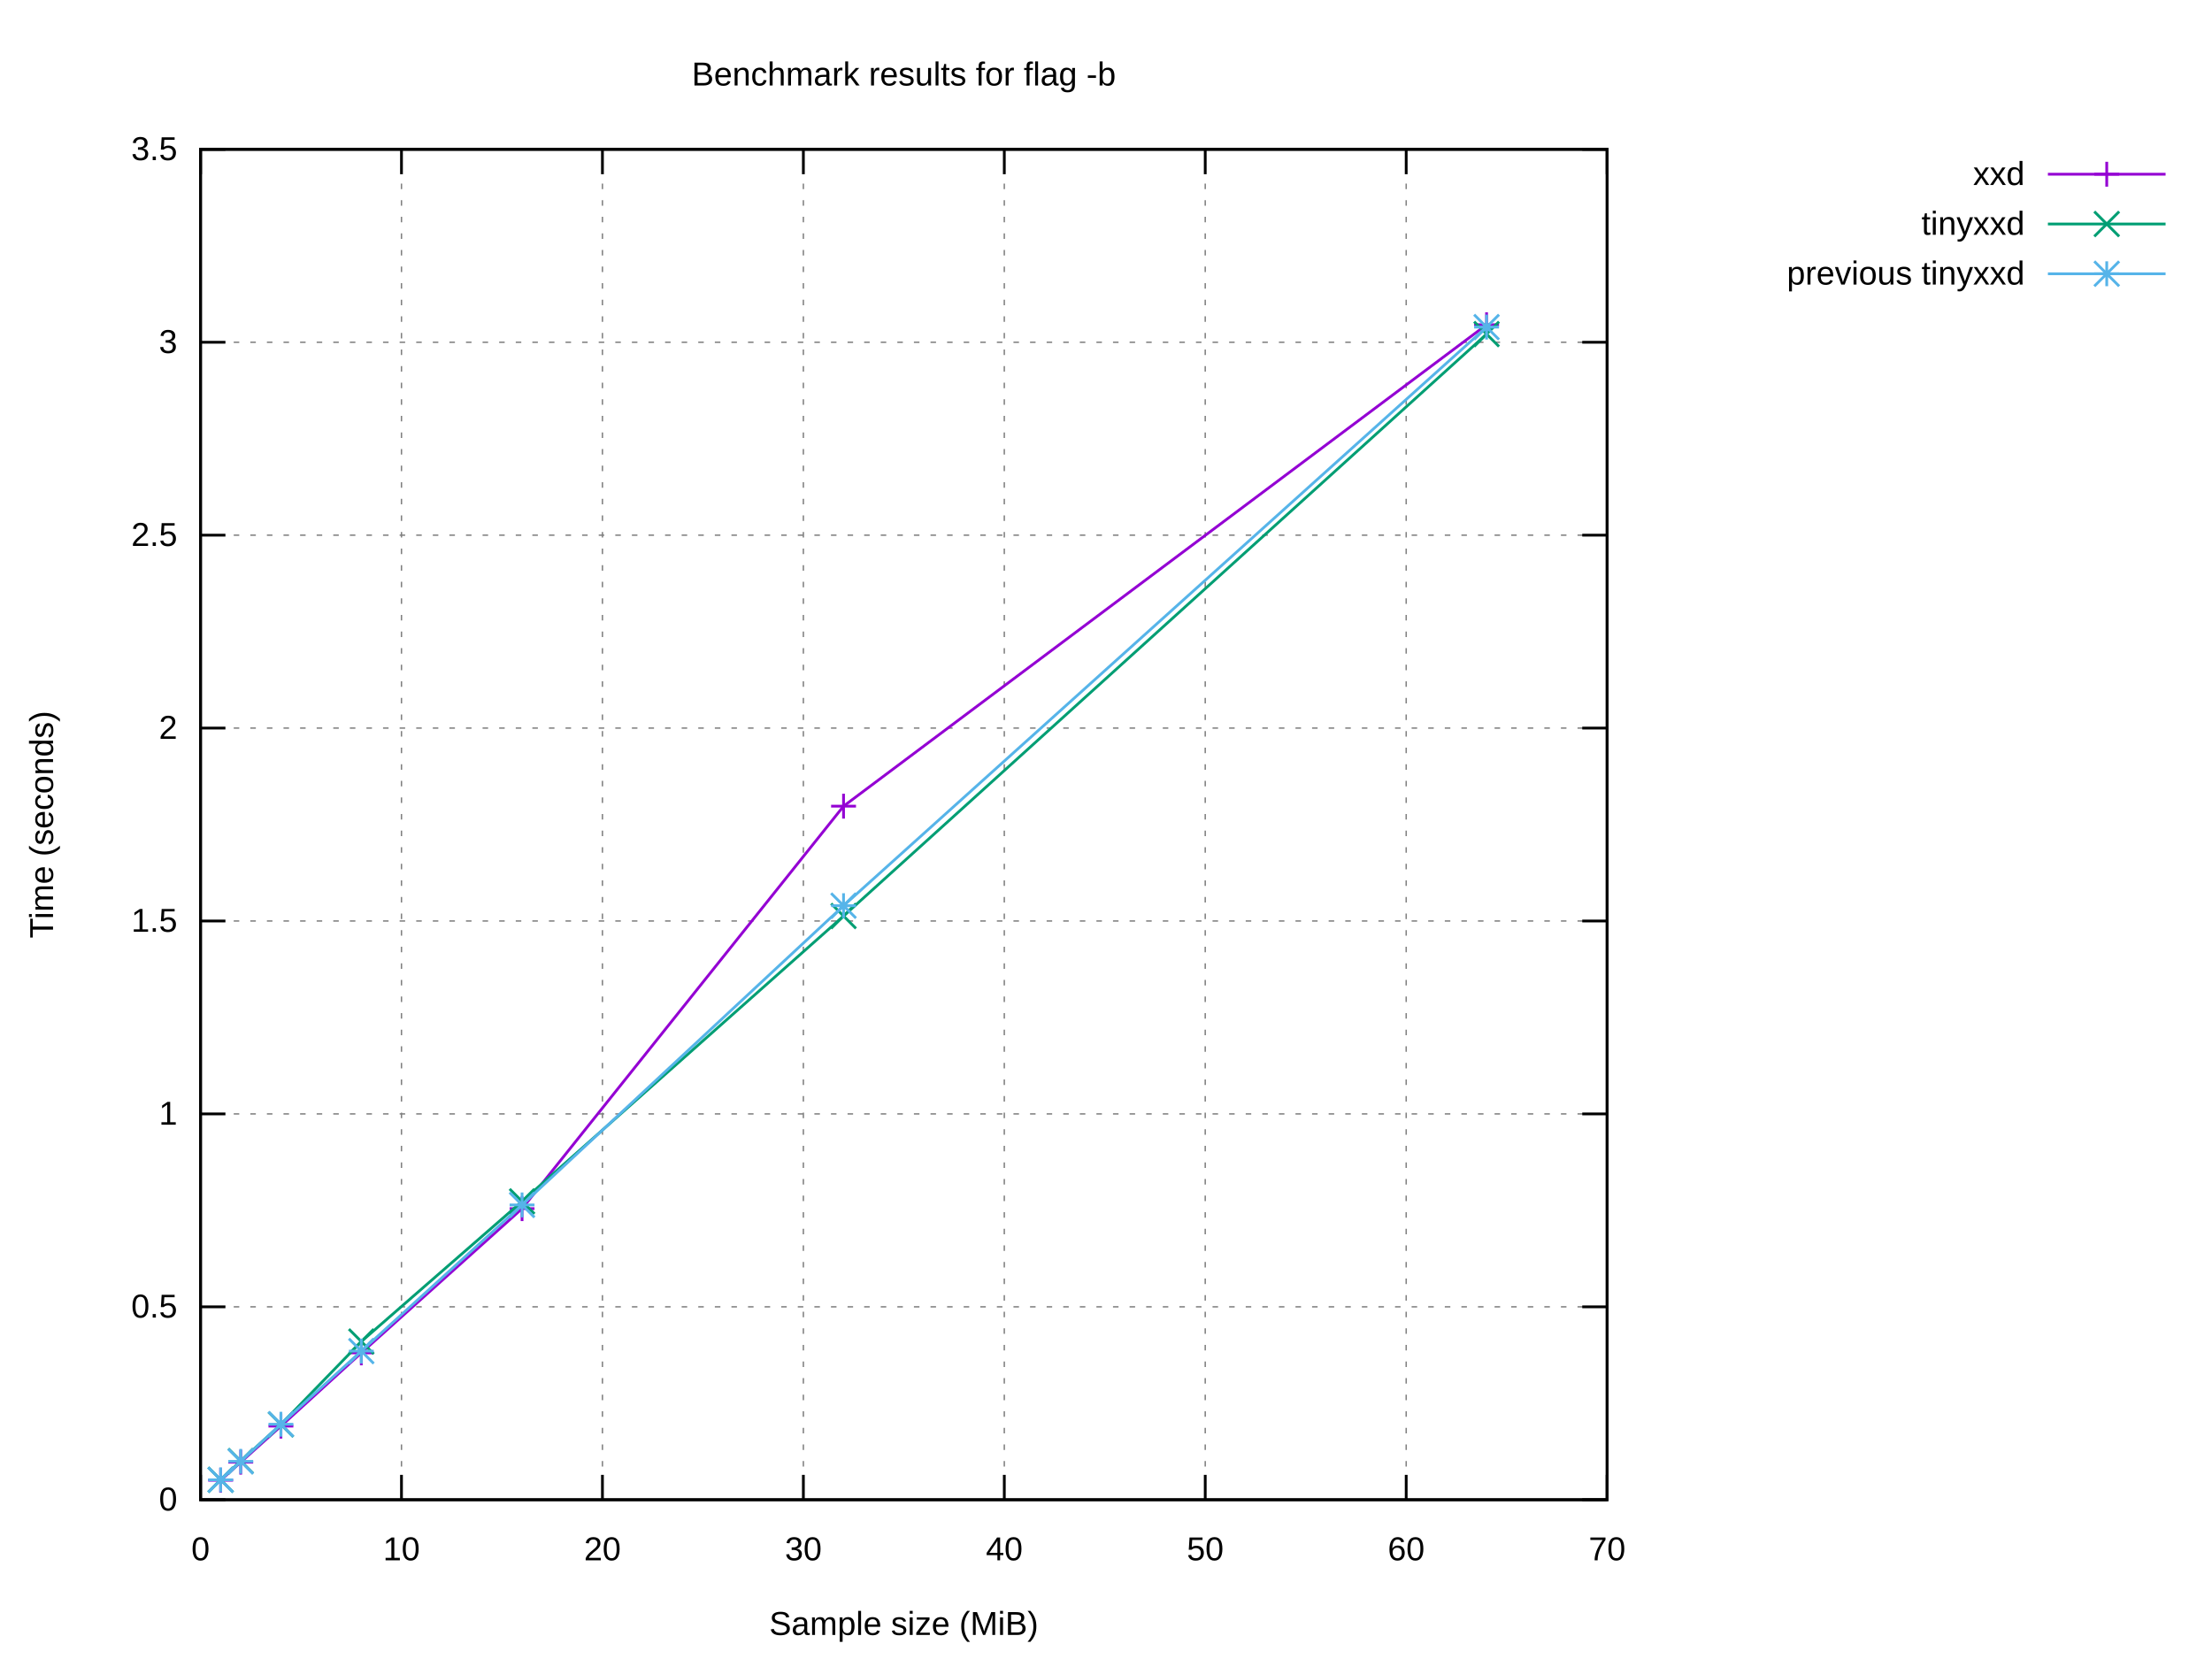
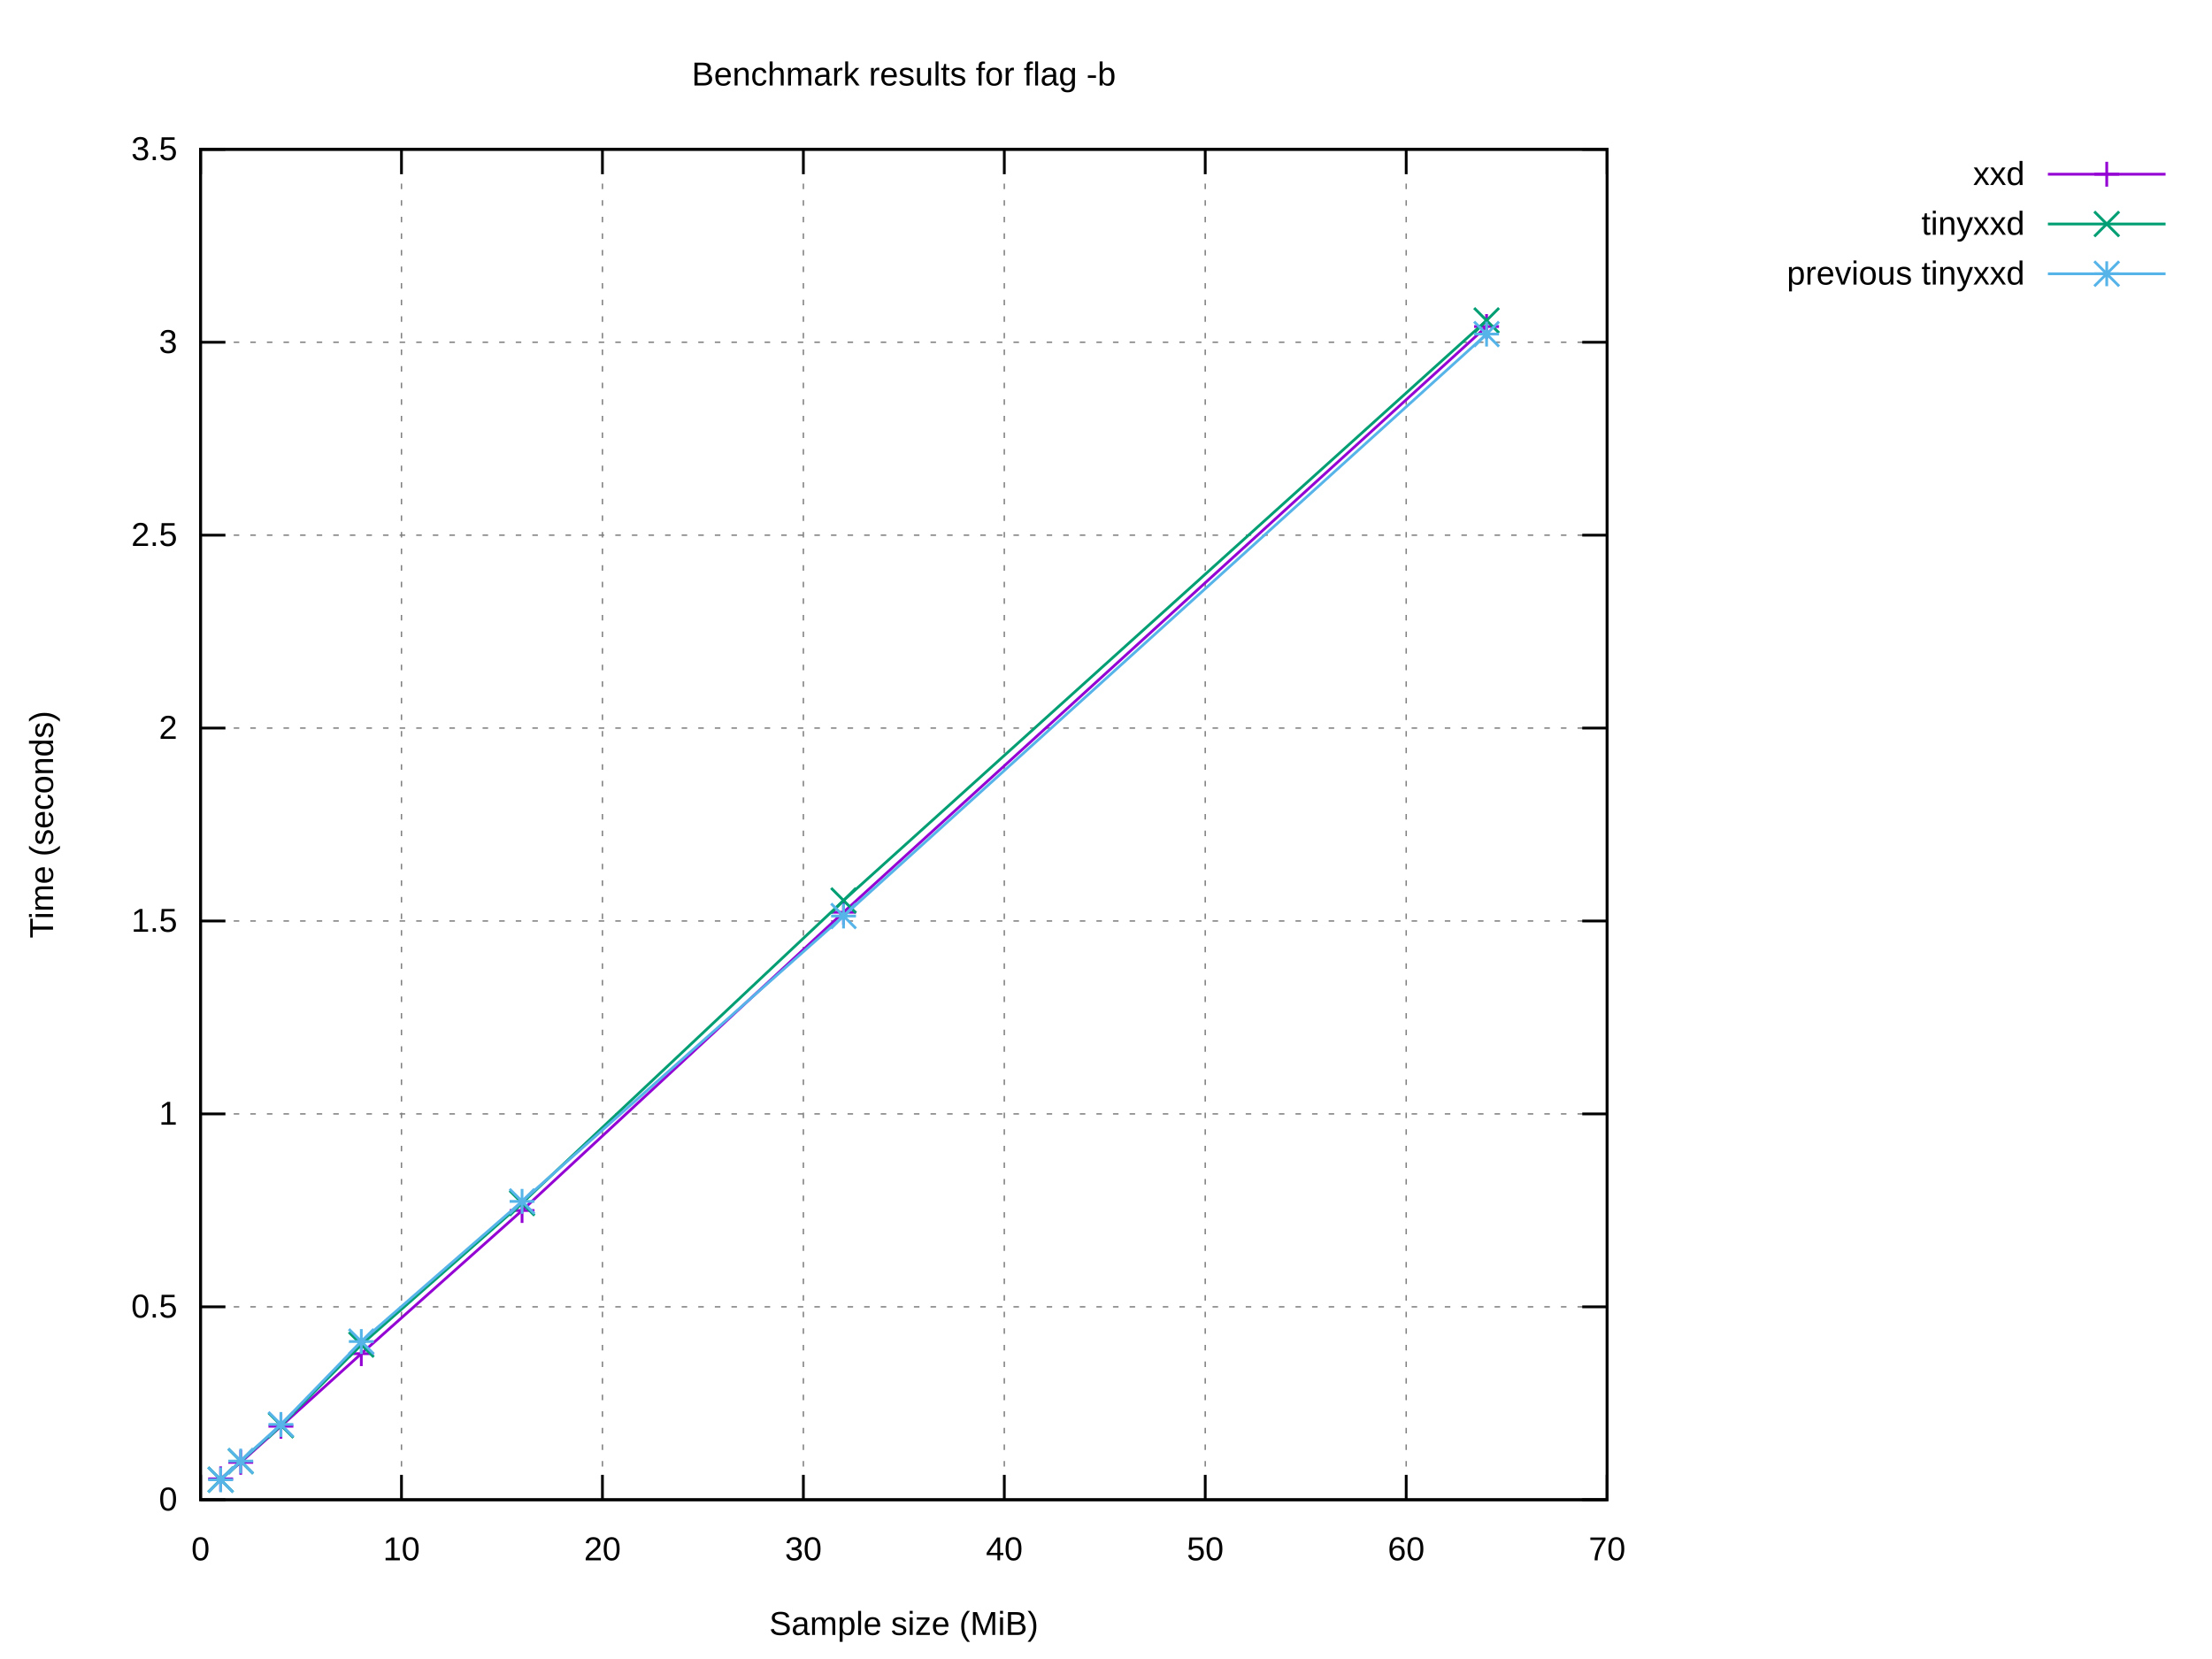
<svg xmlns="http://www.w3.org/2000/svg" xmlns:xlink="http://www.w3.org/1999/xlink" width="800" height="600" viewBox="0 0 800 600">
  <g id="gnuplot_canvas">
    <rect x="0" y="0" width="800" height="600" fill="#ffffff" />
    <defs>
      <circle id="gpDot" r="0.5" stroke-width="0.5" stroke="currentColor" />
      <path id="gpPt0" stroke-width="0.222" stroke="currentColor" d="M-1,0 h2 M0,-1 v2" />
      <path id="gpPt1" stroke-width="0.222" stroke="currentColor" d="M-1,-1 L1,1 M1,-1 L-1,1" />
      <path id="gpPt2" stroke-width="0.222" stroke="currentColor" d="M-1,0 L1,0 M0,-1 L0,1 M-1,-1 L1,1 M-1,1 L1,-1" />
      <rect id="gpPt3" stroke-width="0.222" stroke="currentColor" x="-1" y="-1" width="2" height="2" />
      <rect id="gpPt4" stroke-width="0.222" stroke="currentColor" fill="currentColor" x="-1" y="-1" width="2" height="2" />
      <circle id="gpPt5" stroke-width="0.222" stroke="currentColor" cx="0" cy="0" r="1" />
      <use xlink:href="#gpPt5" id="gpPt6" fill="currentColor" stroke="none" />
      <path id="gpPt7" stroke-width="0.222" stroke="currentColor" d="M0,-1.33 L-1.33,0.67 L1.33,0.67 z" />
      <use xlink:href="#gpPt7" id="gpPt8" fill="currentColor" stroke="none" />
      <use xlink:href="#gpPt7" id="gpPt9" stroke="currentColor" transform="rotate(180)" />
      <use xlink:href="#gpPt9" id="gpPt10" fill="currentColor" stroke="none" />
      <use xlink:href="#gpPt3" id="gpPt11" stroke="currentColor" transform="rotate(45)" />
      <use xlink:href="#gpPt11" id="gpPt12" fill="currentColor" stroke="none" />
      <path id="gpPt13" stroke-width="0.222" stroke="currentColor" d="M0,1.330 L1.265,0.411 L0.782,-1.067 L-0.782,-1.076 L-1.265,0.411 z" />
      <use xlink:href="#gpPt13" id="gpPt14" fill="currentColor" stroke="none" />
      <filter id="textbox" filterUnits="objectBoundingBox" x="0" y="0" height="1" width="1">
        <feFlood flood-color="#FFFFFF" flood-opacity="1" result="bgnd" />
        <feComposite in="SourceGraphic" in2="bgnd" operator="atop" />
      </filter>
      <filter id="greybox" filterUnits="objectBoundingBox" x="0" y="0" height="1" width="1">
        <feFlood flood-color="lightgrey" flood-opacity="1" result="grey" />
        <feComposite in="SourceGraphic" in2="grey" operator="atop" />
      </filter>
    </defs>
    <g fill="none" color="#FFFFFF" stroke="currentColor" stroke-width="1.00" stroke-linecap="butt" stroke-linejoin="miter">
</g>
    <g fill="none" color="black" stroke="currentColor" stroke-width="1.00" stroke-linecap="butt" stroke-linejoin="miter">
</g>
    <g fill="none" color="black" stroke="black" stroke-width="0.50" stroke-linecap="butt" stroke-linejoin="miter">
</g>
    <g fill="none" color="gray" stroke="currentColor" stroke-width="0.50" stroke-linecap="butt" stroke-linejoin="miter">
      <path stroke="gray" stroke-dasharray="2,4" class="gridline" d="M72.53,542.40 L581.24,542.40  " />
    </g>
    <g fill="none" color="gray" stroke="gray" stroke-width="1.00" stroke-linecap="butt" stroke-linejoin="miter">
</g>
    <g fill="none" color="black" stroke="currentColor" stroke-width="1.00" stroke-linecap="butt" stroke-linejoin="miter">
      <path stroke="black" d="M72.53,542.40 L81.53,542.40 M581.24,542.40 L572.24,542.40  " />
      <g transform="translate(64.14,546.30)" stroke="none" fill="black" font-family="Arial" font-size="12.00" text-anchor="end">
        <text>
          <tspan font-family="Arial"> 0</tspan>
        </text>
      </g>
    </g>
    <g fill="none" color="black" stroke="currentColor" stroke-width="1.00" stroke-linecap="butt" stroke-linejoin="miter">
</g>
    <g fill="none" color="black" stroke="black" stroke-width="0.50" stroke-linecap="butt" stroke-linejoin="miter">
</g>
    <g fill="none" color="gray" stroke="currentColor" stroke-width="0.50" stroke-linecap="butt" stroke-linejoin="miter">
      <path stroke="gray" stroke-dasharray="2,4" class="gridline" d="M72.53,472.63 L581.24,472.63  " />
    </g>
    <g fill="none" color="gray" stroke="gray" stroke-width="1.00" stroke-linecap="butt" stroke-linejoin="miter">
</g>
    <g fill="none" color="black" stroke="currentColor" stroke-width="1.00" stroke-linecap="butt" stroke-linejoin="miter">
      <path stroke="black" d="M72.53,472.63 L81.53,472.63 M581.24,472.63 L572.24,472.63  " />
      <g transform="translate(64.14,476.53)" stroke="none" fill="black" font-family="Arial" font-size="12.00" text-anchor="end">
        <text>
          <tspan font-family="Arial"> 0.5</tspan>
        </text>
      </g>
    </g>
    <g fill="none" color="black" stroke="currentColor" stroke-width="1.00" stroke-linecap="butt" stroke-linejoin="miter">
</g>
    <g fill="none" color="black" stroke="black" stroke-width="0.50" stroke-linecap="butt" stroke-linejoin="miter">
</g>
    <g fill="none" color="gray" stroke="currentColor" stroke-width="0.50" stroke-linecap="butt" stroke-linejoin="miter">
      <path stroke="gray" stroke-dasharray="2,4" class="gridline" d="M72.53,402.86 L581.24,402.86  " />
    </g>
    <g fill="none" color="gray" stroke="gray" stroke-width="1.00" stroke-linecap="butt" stroke-linejoin="miter">
</g>
    <g fill="none" color="black" stroke="currentColor" stroke-width="1.00" stroke-linecap="butt" stroke-linejoin="miter">
      <path stroke="black" d="M72.53,402.86 L81.53,402.86 M581.24,402.86 L572.24,402.86  " />
      <g transform="translate(64.14,406.76)" stroke="none" fill="black" font-family="Arial" font-size="12.00" text-anchor="end">
        <text>
          <tspan font-family="Arial"> 1</tspan>
        </text>
      </g>
    </g>
    <g fill="none" color="black" stroke="currentColor" stroke-width="1.00" stroke-linecap="butt" stroke-linejoin="miter">
</g>
    <g fill="none" color="black" stroke="black" stroke-width="0.50" stroke-linecap="butt" stroke-linejoin="miter">
</g>
    <g fill="none" color="gray" stroke="currentColor" stroke-width="0.50" stroke-linecap="butt" stroke-linejoin="miter">
      <path stroke="gray" stroke-dasharray="2,4" class="gridline" d="M72.53,333.09 L581.24,333.09  " />
    </g>
    <g fill="none" color="gray" stroke="gray" stroke-width="1.00" stroke-linecap="butt" stroke-linejoin="miter">
</g>
    <g fill="none" color="black" stroke="currentColor" stroke-width="1.00" stroke-linecap="butt" stroke-linejoin="miter">
      <path stroke="black" d="M72.53,333.09 L81.53,333.09 M581.24,333.09 L572.24,333.09  " />
      <g transform="translate(64.14,336.99)" stroke="none" fill="black" font-family="Arial" font-size="12.00" text-anchor="end">
        <text>
          <tspan font-family="Arial"> 1.5</tspan>
        </text>
      </g>
    </g>
    <g fill="none" color="black" stroke="currentColor" stroke-width="1.00" stroke-linecap="butt" stroke-linejoin="miter">
</g>
    <g fill="none" color="black" stroke="black" stroke-width="0.50" stroke-linecap="butt" stroke-linejoin="miter">
</g>
    <g fill="none" color="gray" stroke="currentColor" stroke-width="0.50" stroke-linecap="butt" stroke-linejoin="miter">
      <path stroke="gray" stroke-dasharray="2,4" class="gridline" d="M72.53,263.32 L581.24,263.32  " />
    </g>
    <g fill="none" color="gray" stroke="gray" stroke-width="1.00" stroke-linecap="butt" stroke-linejoin="miter">
</g>
    <g fill="none" color="black" stroke="currentColor" stroke-width="1.00" stroke-linecap="butt" stroke-linejoin="miter">
      <path stroke="black" d="M72.53,263.32 L81.53,263.32 M581.24,263.32 L572.24,263.32  " />
      <g transform="translate(64.14,267.22)" stroke="none" fill="black" font-family="Arial" font-size="12.00" text-anchor="end">
        <text>
          <tspan font-family="Arial"> 2</tspan>
        </text>
      </g>
    </g>
    <g fill="none" color="black" stroke="currentColor" stroke-width="1.00" stroke-linecap="butt" stroke-linejoin="miter">
</g>
    <g fill="none" color="black" stroke="black" stroke-width="0.50" stroke-linecap="butt" stroke-linejoin="miter">
</g>
    <g fill="none" color="gray" stroke="currentColor" stroke-width="0.50" stroke-linecap="butt" stroke-linejoin="miter">
      <path stroke="gray" stroke-dasharray="2,4" class="gridline" d="M72.53,193.55 L581.24,193.55  " />
    </g>
    <g fill="none" color="gray" stroke="gray" stroke-width="1.00" stroke-linecap="butt" stroke-linejoin="miter">
</g>
    <g fill="none" color="black" stroke="currentColor" stroke-width="1.00" stroke-linecap="butt" stroke-linejoin="miter">
      <path stroke="black" d="M72.53,193.55 L81.53,193.55 M581.24,193.55 L572.24,193.55  " />
      <g transform="translate(64.14,197.45)" stroke="none" fill="black" font-family="Arial" font-size="12.00" text-anchor="end">
        <text>
          <tspan font-family="Arial"> 2.5</tspan>
        </text>
      </g>
    </g>
    <g fill="none" color="black" stroke="currentColor" stroke-width="1.00" stroke-linecap="butt" stroke-linejoin="miter">
</g>
    <g fill="none" color="black" stroke="black" stroke-width="0.50" stroke-linecap="butt" stroke-linejoin="miter">
</g>
    <g fill="none" color="gray" stroke="currentColor" stroke-width="0.50" stroke-linecap="butt" stroke-linejoin="miter">
      <path stroke="gray" stroke-dasharray="2,4" class="gridline" d="M72.53,123.78 L581.24,123.78  " />
    </g>
    <g fill="none" color="gray" stroke="gray" stroke-width="1.00" stroke-linecap="butt" stroke-linejoin="miter">
</g>
    <g fill="none" color="black" stroke="currentColor" stroke-width="1.00" stroke-linecap="butt" stroke-linejoin="miter">
      <path stroke="black" d="M72.53,123.78 L81.53,123.78 M581.24,123.78 L572.24,123.78  " />
      <g transform="translate(64.14,127.68)" stroke="none" fill="black" font-family="Arial" font-size="12.00" text-anchor="end">
        <text>
          <tspan font-family="Arial"> 3</tspan>
        </text>
      </g>
    </g>
    <g fill="none" color="black" stroke="currentColor" stroke-width="1.00" stroke-linecap="butt" stroke-linejoin="miter">
</g>
    <g fill="none" color="black" stroke="black" stroke-width="0.50" stroke-linecap="butt" stroke-linejoin="miter">
</g>
    <g fill="none" color="gray" stroke="currentColor" stroke-width="0.50" stroke-linecap="butt" stroke-linejoin="miter">
      <path stroke="gray" stroke-dasharray="2,4" class="gridline" d="M72.53,54.01 L581.24,54.01  " />
    </g>
    <g fill="none" color="gray" stroke="gray" stroke-width="1.00" stroke-linecap="butt" stroke-linejoin="miter">
</g>
    <g fill="none" color="black" stroke="currentColor" stroke-width="1.00" stroke-linecap="butt" stroke-linejoin="miter">
      <path stroke="black" d="M72.53,54.01 L81.53,54.01 M581.24,54.01 L572.24,54.01  " />
      <g transform="translate(64.14,57.91)" stroke="none" fill="black" font-family="Arial" font-size="12.00" text-anchor="end">
        <text>
          <tspan font-family="Arial"> 3.5</tspan>
        </text>
      </g>
    </g>
    <g fill="none" color="black" stroke="currentColor" stroke-width="1.00" stroke-linecap="butt" stroke-linejoin="miter">
</g>
    <g fill="none" color="black" stroke="black" stroke-width="0.50" stroke-linecap="butt" stroke-linejoin="miter">
</g>
    <g fill="none" color="gray" stroke="currentColor" stroke-width="0.50" stroke-linecap="butt" stroke-linejoin="miter">
      <path stroke="gray" stroke-dasharray="2,4" class="gridline" d="M72.53,542.40 L72.53,54.01  " />
    </g>
    <g fill="none" color="gray" stroke="gray" stroke-width="1.00" stroke-linecap="butt" stroke-linejoin="miter">
</g>
    <g fill="none" color="black" stroke="currentColor" stroke-width="1.00" stroke-linecap="butt" stroke-linejoin="miter">
      <path stroke="black" d="M72.53,542.40 L72.53,533.40 M72.53,54.01 L72.53,63.01  " />
      <g transform="translate(72.53,564.30)" stroke="none" fill="black" font-family="Arial" font-size="12.00" text-anchor="middle">
        <text>
          <tspan font-family="Arial"> 0</tspan>
        </text>
      </g>
    </g>
    <g fill="none" color="black" stroke="currentColor" stroke-width="1.00" stroke-linecap="butt" stroke-linejoin="miter">
</g>
    <g fill="none" color="black" stroke="black" stroke-width="0.50" stroke-linecap="butt" stroke-linejoin="miter">
</g>
    <g fill="none" color="gray" stroke="currentColor" stroke-width="0.50" stroke-linecap="butt" stroke-linejoin="miter">
      <path stroke="gray" stroke-dasharray="2,4" class="gridline" d="M145.20,542.40 L145.20,54.01  " />
    </g>
    <g fill="none" color="gray" stroke="gray" stroke-width="1.00" stroke-linecap="butt" stroke-linejoin="miter">
</g>
    <g fill="none" color="black" stroke="currentColor" stroke-width="1.00" stroke-linecap="butt" stroke-linejoin="miter">
      <path stroke="black" d="M145.20,542.40 L145.20,533.40 M145.20,54.01 L145.20,63.01  " />
      <g transform="translate(145.20,564.30)" stroke="none" fill="black" font-family="Arial" font-size="12.00" text-anchor="middle">
        <text>
          <tspan font-family="Arial"> 10</tspan>
        </text>
      </g>
    </g>
    <g fill="none" color="black" stroke="currentColor" stroke-width="1.00" stroke-linecap="butt" stroke-linejoin="miter">
</g>
    <g fill="none" color="black" stroke="black" stroke-width="0.50" stroke-linecap="butt" stroke-linejoin="miter">
</g>
    <g fill="none" color="gray" stroke="currentColor" stroke-width="0.50" stroke-linecap="butt" stroke-linejoin="miter">
      <path stroke="gray" stroke-dasharray="2,4" class="gridline" d="M217.88,542.40 L217.88,54.01  " />
    </g>
    <g fill="none" color="gray" stroke="gray" stroke-width="1.00" stroke-linecap="butt" stroke-linejoin="miter">
</g>
    <g fill="none" color="black" stroke="currentColor" stroke-width="1.00" stroke-linecap="butt" stroke-linejoin="miter">
      <path stroke="black" d="M217.88,542.40 L217.88,533.40 M217.88,54.01 L217.88,63.01  " />
      <g transform="translate(217.88,564.30)" stroke="none" fill="black" font-family="Arial" font-size="12.00" text-anchor="middle">
        <text>
          <tspan font-family="Arial"> 20</tspan>
        </text>
      </g>
    </g>
    <g fill="none" color="black" stroke="currentColor" stroke-width="1.00" stroke-linecap="butt" stroke-linejoin="miter">
</g>
    <g fill="none" color="black" stroke="black" stroke-width="0.50" stroke-linecap="butt" stroke-linejoin="miter">
</g>
    <g fill="none" color="gray" stroke="currentColor" stroke-width="0.50" stroke-linecap="butt" stroke-linejoin="miter">
      <path stroke="gray" stroke-dasharray="2,4" class="gridline" d="M290.55,542.40 L290.55,54.01  " />
    </g>
    <g fill="none" color="gray" stroke="gray" stroke-width="1.00" stroke-linecap="butt" stroke-linejoin="miter">
</g>
    <g fill="none" color="black" stroke="currentColor" stroke-width="1.00" stroke-linecap="butt" stroke-linejoin="miter">
      <path stroke="black" d="M290.55,542.40 L290.55,533.40 M290.55,54.01 L290.55,63.01  " />
      <g transform="translate(290.55,564.30)" stroke="none" fill="black" font-family="Arial" font-size="12.00" text-anchor="middle">
        <text>
          <tspan font-family="Arial"> 30</tspan>
        </text>
      </g>
    </g>
    <g fill="none" color="black" stroke="currentColor" stroke-width="1.00" stroke-linecap="butt" stroke-linejoin="miter">
</g>
    <g fill="none" color="black" stroke="black" stroke-width="0.50" stroke-linecap="butt" stroke-linejoin="miter">
</g>
    <g fill="none" color="gray" stroke="currentColor" stroke-width="0.50" stroke-linecap="butt" stroke-linejoin="miter">
      <path stroke="gray" stroke-dasharray="2,4" class="gridline" d="M363.22,542.40 L363.22,54.01  " />
    </g>
    <g fill="none" color="gray" stroke="gray" stroke-width="1.00" stroke-linecap="butt" stroke-linejoin="miter">
</g>
    <g fill="none" color="black" stroke="currentColor" stroke-width="1.00" stroke-linecap="butt" stroke-linejoin="miter">
      <path stroke="black" d="M363.22,542.40 L363.22,533.40 M363.22,54.01 L363.22,63.01  " />
      <g transform="translate(363.22,564.30)" stroke="none" fill="black" font-family="Arial" font-size="12.00" text-anchor="middle">
        <text>
          <tspan font-family="Arial"> 40</tspan>
        </text>
      </g>
    </g>
    <g fill="none" color="black" stroke="currentColor" stroke-width="1.00" stroke-linecap="butt" stroke-linejoin="miter">
</g>
    <g fill="none" color="black" stroke="black" stroke-width="0.50" stroke-linecap="butt" stroke-linejoin="miter">
</g>
    <g fill="none" color="gray" stroke="currentColor" stroke-width="0.50" stroke-linecap="butt" stroke-linejoin="miter">
      <path stroke="gray" stroke-dasharray="2,4" class="gridline" d="M435.89,542.40 L435.89,54.01  " />
    </g>
    <g fill="none" color="gray" stroke="gray" stroke-width="1.00" stroke-linecap="butt" stroke-linejoin="miter">
</g>
    <g fill="none" color="black" stroke="currentColor" stroke-width="1.00" stroke-linecap="butt" stroke-linejoin="miter">
      <path stroke="black" d="M435.89,542.40 L435.89,533.40 M435.89,54.01 L435.89,63.01  " />
      <g transform="translate(435.89,564.30)" stroke="none" fill="black" font-family="Arial" font-size="12.00" text-anchor="middle">
        <text>
          <tspan font-family="Arial"> 50</tspan>
        </text>
      </g>
    </g>
    <g fill="none" color="black" stroke="currentColor" stroke-width="1.00" stroke-linecap="butt" stroke-linejoin="miter">
</g>
    <g fill="none" color="black" stroke="black" stroke-width="0.50" stroke-linecap="butt" stroke-linejoin="miter">
</g>
    <g fill="none" color="gray" stroke="currentColor" stroke-width="0.50" stroke-linecap="butt" stroke-linejoin="miter">
      <path stroke="gray" stroke-dasharray="2,4" class="gridline" d="M508.57,542.40 L508.57,54.01  " />
    </g>
    <g fill="none" color="gray" stroke="gray" stroke-width="1.00" stroke-linecap="butt" stroke-linejoin="miter">
</g>
    <g fill="none" color="black" stroke="currentColor" stroke-width="1.00" stroke-linecap="butt" stroke-linejoin="miter">
      <path stroke="black" d="M508.57,542.40 L508.57,533.40 M508.57,54.01 L508.57,63.01  " />
      <g transform="translate(508.57,564.30)" stroke="none" fill="black" font-family="Arial" font-size="12.00" text-anchor="middle">
        <text>
          <tspan font-family="Arial"> 60</tspan>
        </text>
      </g>
    </g>
    <g fill="none" color="black" stroke="currentColor" stroke-width="1.00" stroke-linecap="butt" stroke-linejoin="miter">
</g>
    <g fill="none" color="black" stroke="black" stroke-width="0.50" stroke-linecap="butt" stroke-linejoin="miter">
</g>
    <g fill="none" color="gray" stroke="currentColor" stroke-width="0.50" stroke-linecap="butt" stroke-linejoin="miter">
      <path stroke="gray" stroke-dasharray="2,4" class="gridline" d="M581.24,542.40 L581.24,54.01  " />
    </g>
    <g fill="none" color="gray" stroke="gray" stroke-width="1.00" stroke-linecap="butt" stroke-linejoin="miter">
</g>
    <g fill="none" color="black" stroke="currentColor" stroke-width="1.00" stroke-linecap="butt" stroke-linejoin="miter">
      <path stroke="black" d="M581.24,542.40 L581.24,533.40 M581.24,54.01 L581.24,63.01  " />
      <g transform="translate(581.24,564.30)" stroke="none" fill="black" font-family="Arial" font-size="12.00" text-anchor="middle">
        <text>
          <tspan font-family="Arial"> 70</tspan>
        </text>
      </g>
    </g>
    <g fill="none" color="black" stroke="currentColor" stroke-width="1.00" stroke-linecap="butt" stroke-linejoin="miter">
</g>
    <g fill="none" color="black" stroke="currentColor" stroke-width="1.00" stroke-linecap="butt" stroke-linejoin="miter">
      <path stroke="black" d="M72.53,54.01 L72.53,542.40 L581.24,542.40 L581.24,54.01 L72.53,54.01 Z  " />
    </g>
    <g fill="none" color="black" stroke="currentColor" stroke-width="1.00" stroke-linecap="butt" stroke-linejoin="miter">
</g>
    <g id="gnuplot_plot_1">
      <g fill="none" color="black" stroke="currentColor" stroke-width="1.00" stroke-linecap="butt" stroke-linejoin="miter">
        <g transform="translate(732.26,66.91)" stroke="none" fill="black" font-family="Arial" font-size="12.00" text-anchor="end">
          <text>
            <tspan font-family="Arial">xxd</tspan>
          </text>
        </g>
      </g>
      <g fill="none" color="black" stroke="currentColor" stroke-width="1.00" stroke-linecap="butt" stroke-linejoin="miter">
-         <path stroke="rgb(148,   0, 211)" d="M740.65,63.01 L783.21,63.01 M537.64,117.44 L305.08,291.56 L188.81,437.12 L130.67,489.29 L101.60,515.77 L87.06,528.82   L79.80,535.35  " />
-         <use xlink:href="#gpPt0" transform="translate(537.64,117.44) scale(4.50)" color="rgb(148,   0, 211)" />
-         <use xlink:href="#gpPt0" transform="translate(305.08,291.56) scale(4.50)" color="rgb(148,   0, 211)" />
-         <use xlink:href="#gpPt0" transform="translate(188.81,437.12) scale(4.50)" color="rgb(148,   0, 211)" />
-         <use xlink:href="#gpPt0" transform="translate(130.67,489.29) scale(4.50)" color="rgb(148,   0, 211)" />
-         <use xlink:href="#gpPt0" transform="translate(101.60,515.77) scale(4.50)" color="rgb(148,   0, 211)" />
-         <use xlink:href="#gpPt0" transform="translate(87.06,528.82) scale(4.50)" color="rgb(148,   0, 211)" />
-         <use xlink:href="#gpPt0" transform="translate(79.80,535.35) scale(4.50)" color="rgb(148,   0, 211)" />
+         <path stroke="rgb(148,   0, 211)" d="M740.65,63.01 L783.21,63.01 M537.64,118.09 L305.08,329.93 L188.81,437.79 L130.67,489.57 L101.60,515.82 L87.06,528.88   L79.80,534.84  " />
+         <use xlink:href="#gpPt0" transform="translate(537.64,118.09) scale(4.50)" color="rgb(148,   0, 211)" />
+         <use xlink:href="#gpPt0" transform="translate(305.08,329.93) scale(4.50)" color="rgb(148,   0, 211)" />
+         <use xlink:href="#gpPt0" transform="translate(188.81,437.79) scale(4.50)" color="rgb(148,   0, 211)" />
+         <use xlink:href="#gpPt0" transform="translate(130.67,489.57) scale(4.50)" color="rgb(148,   0, 211)" />
+         <use xlink:href="#gpPt0" transform="translate(101.60,515.82) scale(4.50)" color="rgb(148,   0, 211)" />
+         <use xlink:href="#gpPt0" transform="translate(87.06,528.88) scale(4.50)" color="rgb(148,   0, 211)" />
+         <use xlink:href="#gpPt0" transform="translate(79.80,534.84) scale(4.50)" color="rgb(148,   0, 211)" />
        <use xlink:href="#gpPt0" transform="translate(761.93,63.01) scale(4.50)" color="rgb(148,   0, 211)" />
      </g>
    </g>
    <g id="gnuplot_plot_2">
      <g fill="none" color="black" stroke="currentColor" stroke-width="1.00" stroke-linecap="butt" stroke-linejoin="miter">
        <g transform="translate(732.26,84.91)" stroke="none" fill="black" font-family="Arial" font-size="12.00" text-anchor="end">
          <text>
            <tspan font-family="Arial">tinyxxd</tspan>
          </text>
        </g>
      </g>
      <g fill="none" color="black" stroke="currentColor" stroke-width="1.00" stroke-linecap="butt" stroke-linejoin="miter">
-         <path stroke="rgb(  0, 158, 115)" d="M740.65,81.01 L783.21,81.01 M537.64,120.83 L305.08,331.29 L188.81,434.50 L130.67,485.18 L101.60,515.17 L87.06,528.42   L79.80,535.18  " />
-         <use xlink:href="#gpPt1" transform="translate(537.64,120.83) scale(4.50)" color="rgb(  0, 158, 115)" />
-         <use xlink:href="#gpPt1" transform="translate(305.08,331.29) scale(4.50)" color="rgb(  0, 158, 115)" />
-         <use xlink:href="#gpPt1" transform="translate(188.81,434.50) scale(4.50)" color="rgb(  0, 158, 115)" />
-         <use xlink:href="#gpPt1" transform="translate(130.67,485.18) scale(4.50)" color="rgb(  0, 158, 115)" />
-         <use xlink:href="#gpPt1" transform="translate(101.60,515.17) scale(4.50)" color="rgb(  0, 158, 115)" />
-         <use xlink:href="#gpPt1" transform="translate(87.06,528.42) scale(4.50)" color="rgb(  0, 158, 115)" />
-         <use xlink:href="#gpPt1" transform="translate(79.80,535.18) scale(4.50)" color="rgb(  0, 158, 115)" />
+         <path stroke="rgb(  0, 158, 115)" d="M740.65,81.01 L783.21,81.01 M537.64,115.89 L305.08,325.67 L188.81,435.12 L130.67,486.30 L101.60,515.48 L87.06,528.48   L79.80,535.15  " />
+         <use xlink:href="#gpPt1" transform="translate(537.64,115.89) scale(4.50)" color="rgb(  0, 158, 115)" />
+         <use xlink:href="#gpPt1" transform="translate(305.08,325.67) scale(4.50)" color="rgb(  0, 158, 115)" />
+         <use xlink:href="#gpPt1" transform="translate(188.81,435.12) scale(4.50)" color="rgb(  0, 158, 115)" />
+         <use xlink:href="#gpPt1" transform="translate(130.67,486.30) scale(4.50)" color="rgb(  0, 158, 115)" />
+         <use xlink:href="#gpPt1" transform="translate(101.60,515.48) scale(4.50)" color="rgb(  0, 158, 115)" />
+         <use xlink:href="#gpPt1" transform="translate(87.06,528.48) scale(4.50)" color="rgb(  0, 158, 115)" />
+         <use xlink:href="#gpPt1" transform="translate(79.80,535.15) scale(4.50)" color="rgb(  0, 158, 115)" />
        <use xlink:href="#gpPt1" transform="translate(761.93,81.01) scale(4.50)" color="rgb(  0, 158, 115)" />
      </g>
    </g>
    <g id="gnuplot_plot_3">
      <g fill="none" color="black" stroke="currentColor" stroke-width="1.00" stroke-linecap="butt" stroke-linejoin="miter">
        <g transform="translate(732.26,102.91)" stroke="none" fill="black" font-family="Arial" font-size="12.00" text-anchor="end">
          <text>
            <tspan font-family="Arial">previous tinyxxd</tspan>
          </text>
        </g>
      </g>
      <g fill="none" color="black" stroke="currentColor" stroke-width="1.00" stroke-linecap="butt" stroke-linejoin="miter">
-         <path stroke="rgb( 86, 180, 233)" d="M740.65,99.01 L783.21,99.01 M537.64,118.30 L305.08,327.56 L188.81,435.78 L130.67,488.64 L101.60,515.10 L87.06,528.52   L79.80,535.20  " />
-         <use xlink:href="#gpPt2" transform="translate(537.64,118.30) scale(4.50)" color="rgb( 86, 180, 233)" />
-         <use xlink:href="#gpPt2" transform="translate(305.08,327.56) scale(4.50)" color="rgb( 86, 180, 233)" />
-         <use xlink:href="#gpPt2" transform="translate(188.81,435.78) scale(4.50)" color="rgb( 86, 180, 233)" />
-         <use xlink:href="#gpPt2" transform="translate(130.67,488.64) scale(4.50)" color="rgb( 86, 180, 233)" />
-         <use xlink:href="#gpPt2" transform="translate(101.60,515.10) scale(4.50)" color="rgb( 86, 180, 233)" />
-         <use xlink:href="#gpPt2" transform="translate(87.06,528.52) scale(4.50)" color="rgb( 86, 180, 233)" />
-         <use xlink:href="#gpPt2" transform="translate(79.80,535.20) scale(4.50)" color="rgb( 86, 180, 233)" />
+         <path stroke="rgb( 86, 180, 233)" d="M740.65,99.01 L783.21,99.01 M537.64,120.83 L305.08,331.29 L188.81,434.50 L130.67,485.18 L101.60,515.17 L87.06,528.42   L79.80,535.18  " />
+         <use xlink:href="#gpPt2" transform="translate(537.64,120.83) scale(4.50)" color="rgb( 86, 180, 233)" />
+         <use xlink:href="#gpPt2" transform="translate(305.08,331.29) scale(4.50)" color="rgb( 86, 180, 233)" />
+         <use xlink:href="#gpPt2" transform="translate(188.81,434.50) scale(4.50)" color="rgb( 86, 180, 233)" />
+         <use xlink:href="#gpPt2" transform="translate(130.67,485.18) scale(4.50)" color="rgb( 86, 180, 233)" />
+         <use xlink:href="#gpPt2" transform="translate(101.60,515.17) scale(4.50)" color="rgb( 86, 180, 233)" />
+         <use xlink:href="#gpPt2" transform="translate(87.06,528.42) scale(4.50)" color="rgb( 86, 180, 233)" />
+         <use xlink:href="#gpPt2" transform="translate(79.80,535.18) scale(4.50)" color="rgb( 86, 180, 233)" />
        <use xlink:href="#gpPt2" transform="translate(761.93,99.01) scale(4.50)" color="rgb( 86, 180, 233)" />
      </g>
    </g>
    <g fill="none" color="#FFFFFF" stroke="rgb( 86, 180, 233)" stroke-width="2.00" stroke-linecap="butt" stroke-linejoin="miter">
</g>
    <g fill="none" color="black" stroke="currentColor" stroke-width="2.00" stroke-linecap="butt" stroke-linejoin="miter">
</g>
    <g fill="none" color="black" stroke="black" stroke-width="1.00" stroke-linecap="butt" stroke-linejoin="miter">
</g>
    <g fill="none" color="black" stroke="currentColor" stroke-width="1.00" stroke-linecap="butt" stroke-linejoin="miter">
      <path stroke="black" d="M72.53,54.01 L72.53,542.40 L581.24,542.40 L581.24,54.01 L72.53,54.01 Z  " />
      <g transform="translate(19.18,298.21) rotate(270.00)" stroke="none" fill="black" font-family="Arial" font-size="12.00" text-anchor="middle">
        <text>
          <tspan font-family="Arial">Time (seconds)</tspan>
        </text>
      </g>
    </g>
    <g fill="none" color="black" stroke="currentColor" stroke-width="1.00" stroke-linecap="butt" stroke-linejoin="miter">
      <g transform="translate(326.88,591.30)" stroke="none" fill="black" font-family="Arial" font-size="12.00" text-anchor="middle">
        <text>
          <tspan font-family="Arial">Sample size (MiB)</tspan>
        </text>
      </g>
    </g>
    <g fill="none" color="black" stroke="currentColor" stroke-width="1.00" stroke-linecap="butt" stroke-linejoin="miter">
</g>
    <g fill="none" color="black" stroke="currentColor" stroke-width="1.00" stroke-linecap="butt" stroke-linejoin="miter">
      <g transform="translate(326.88,30.91)" stroke="none" fill="black" font-family="Arial" font-size="12.00" text-anchor="middle">
        <text>
          <tspan font-family="Arial">Benchmark results for flag -b</tspan>
        </text>
      </g>
    </g>
    <g fill="none" color="black" stroke="currentColor" stroke-width="1.00" stroke-linecap="butt" stroke-linejoin="miter">
</g>
  </g>
</svg>
